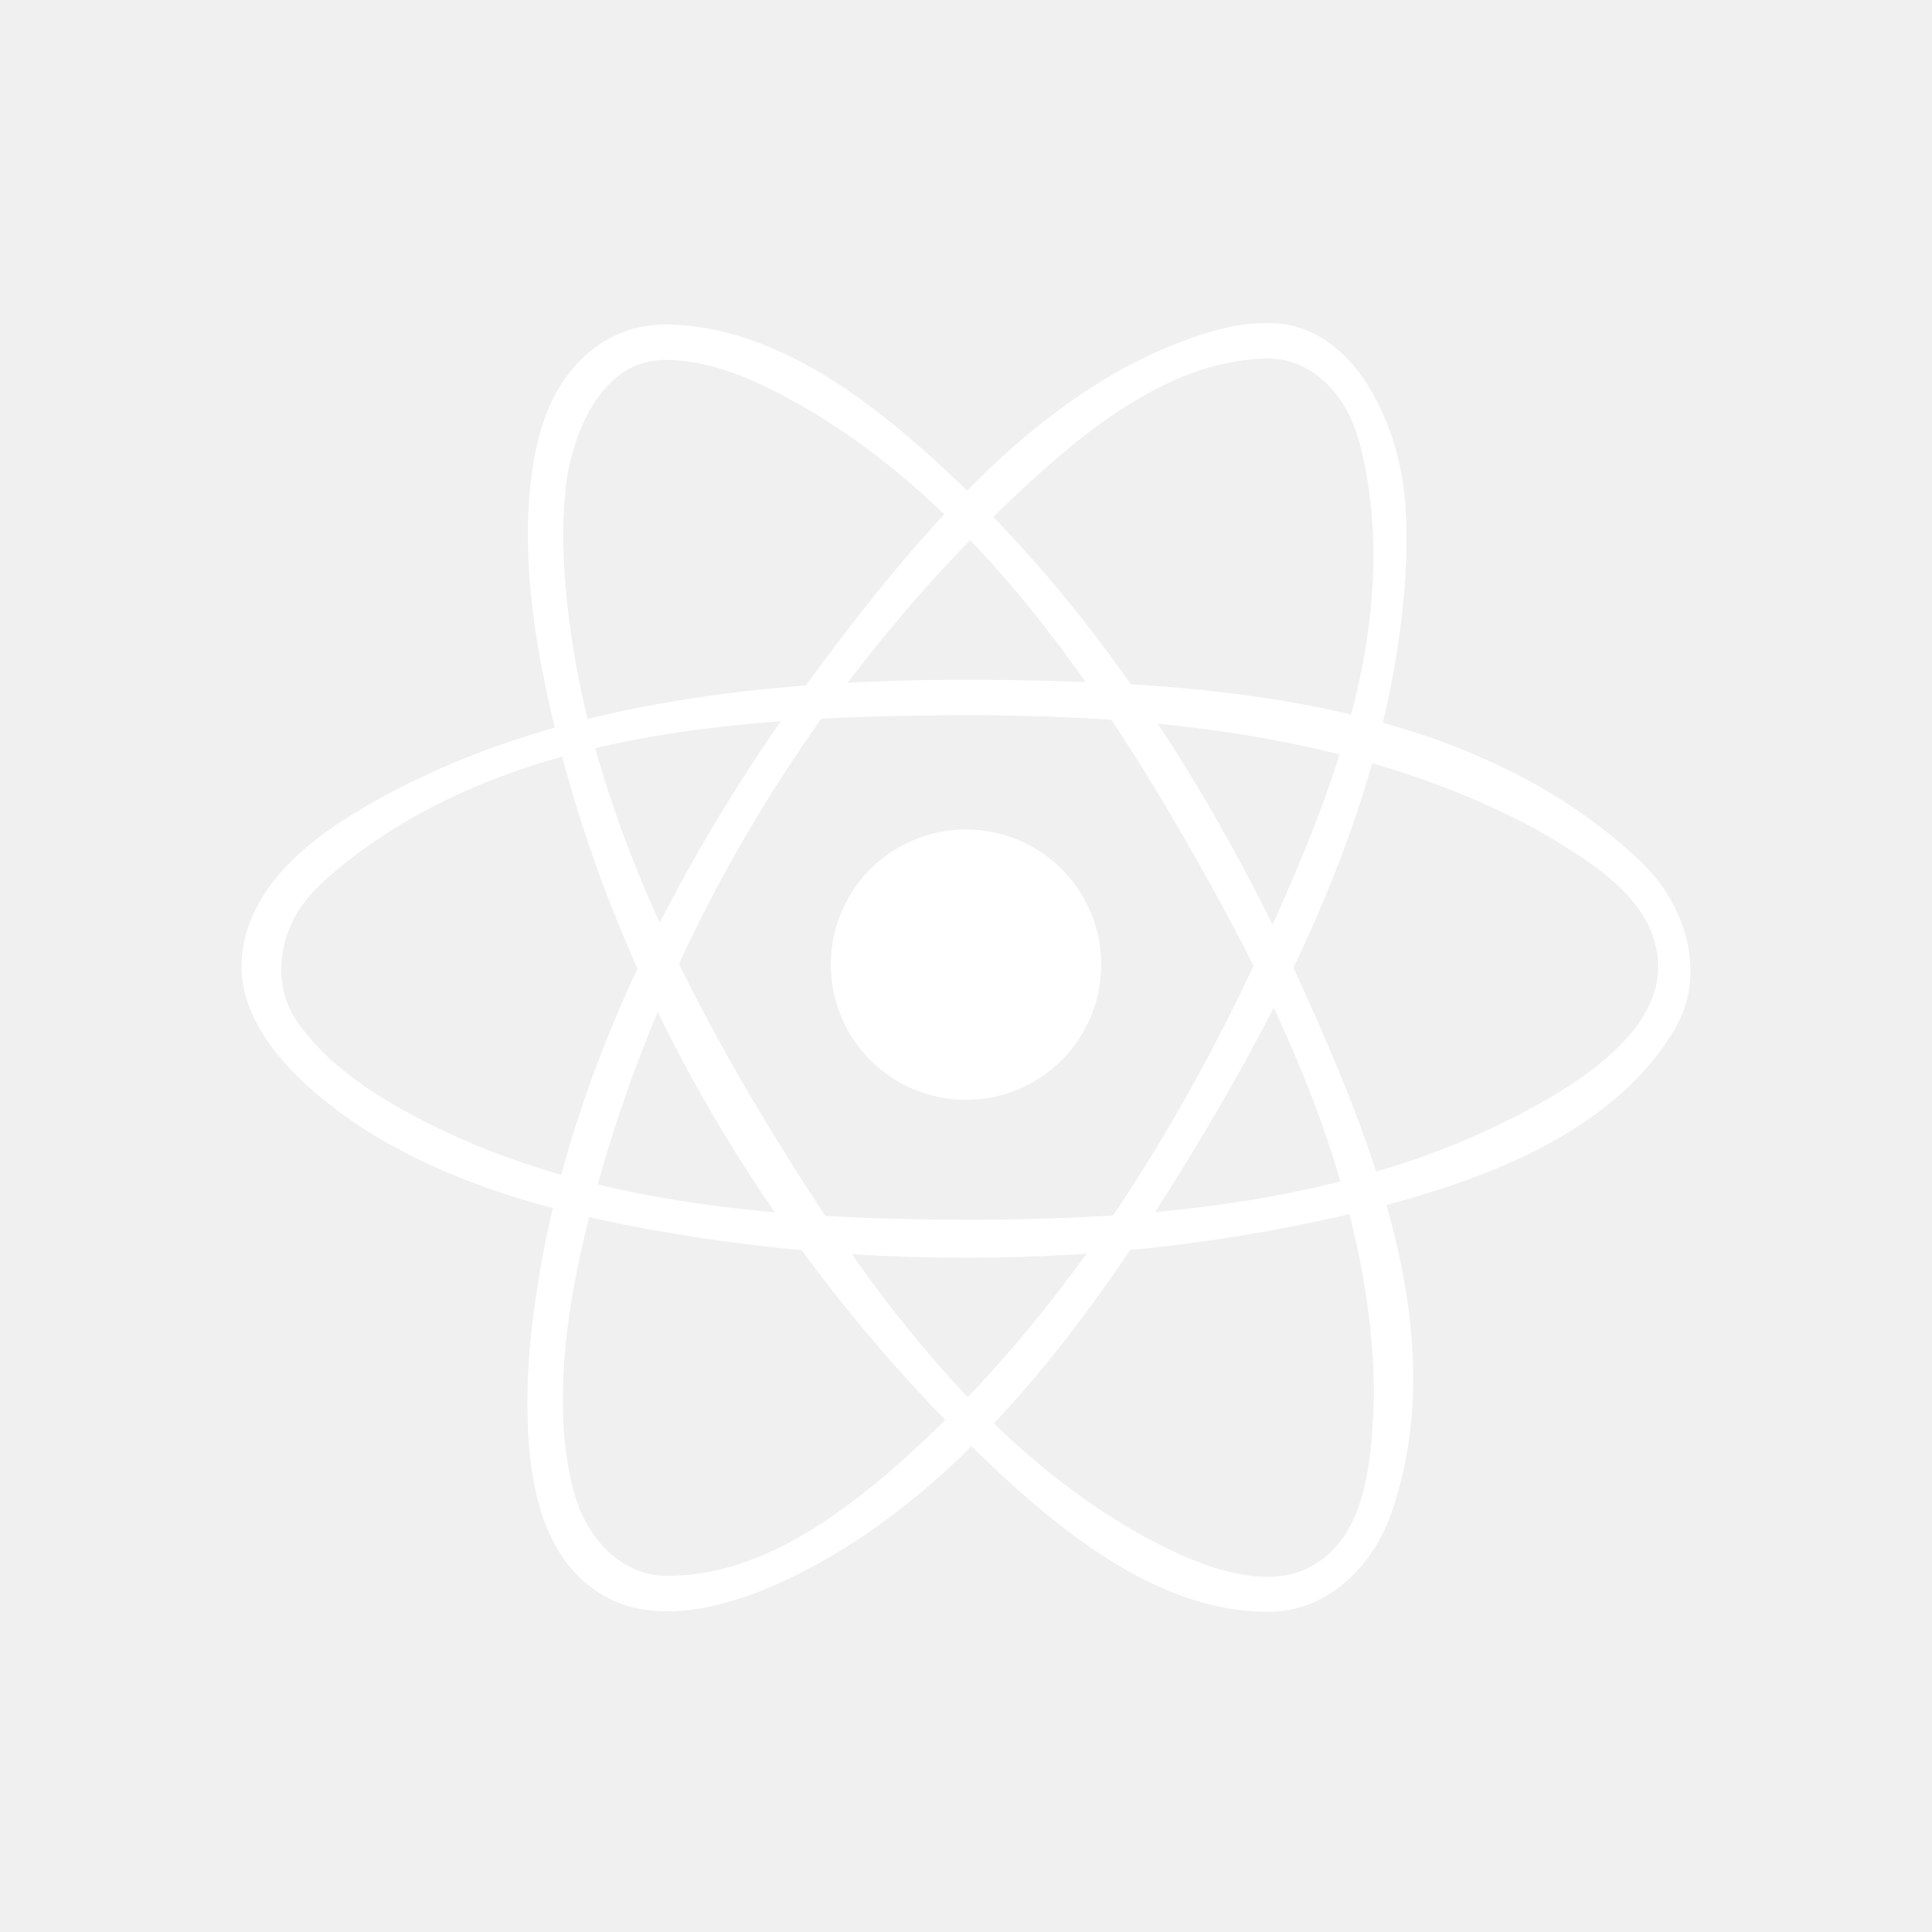
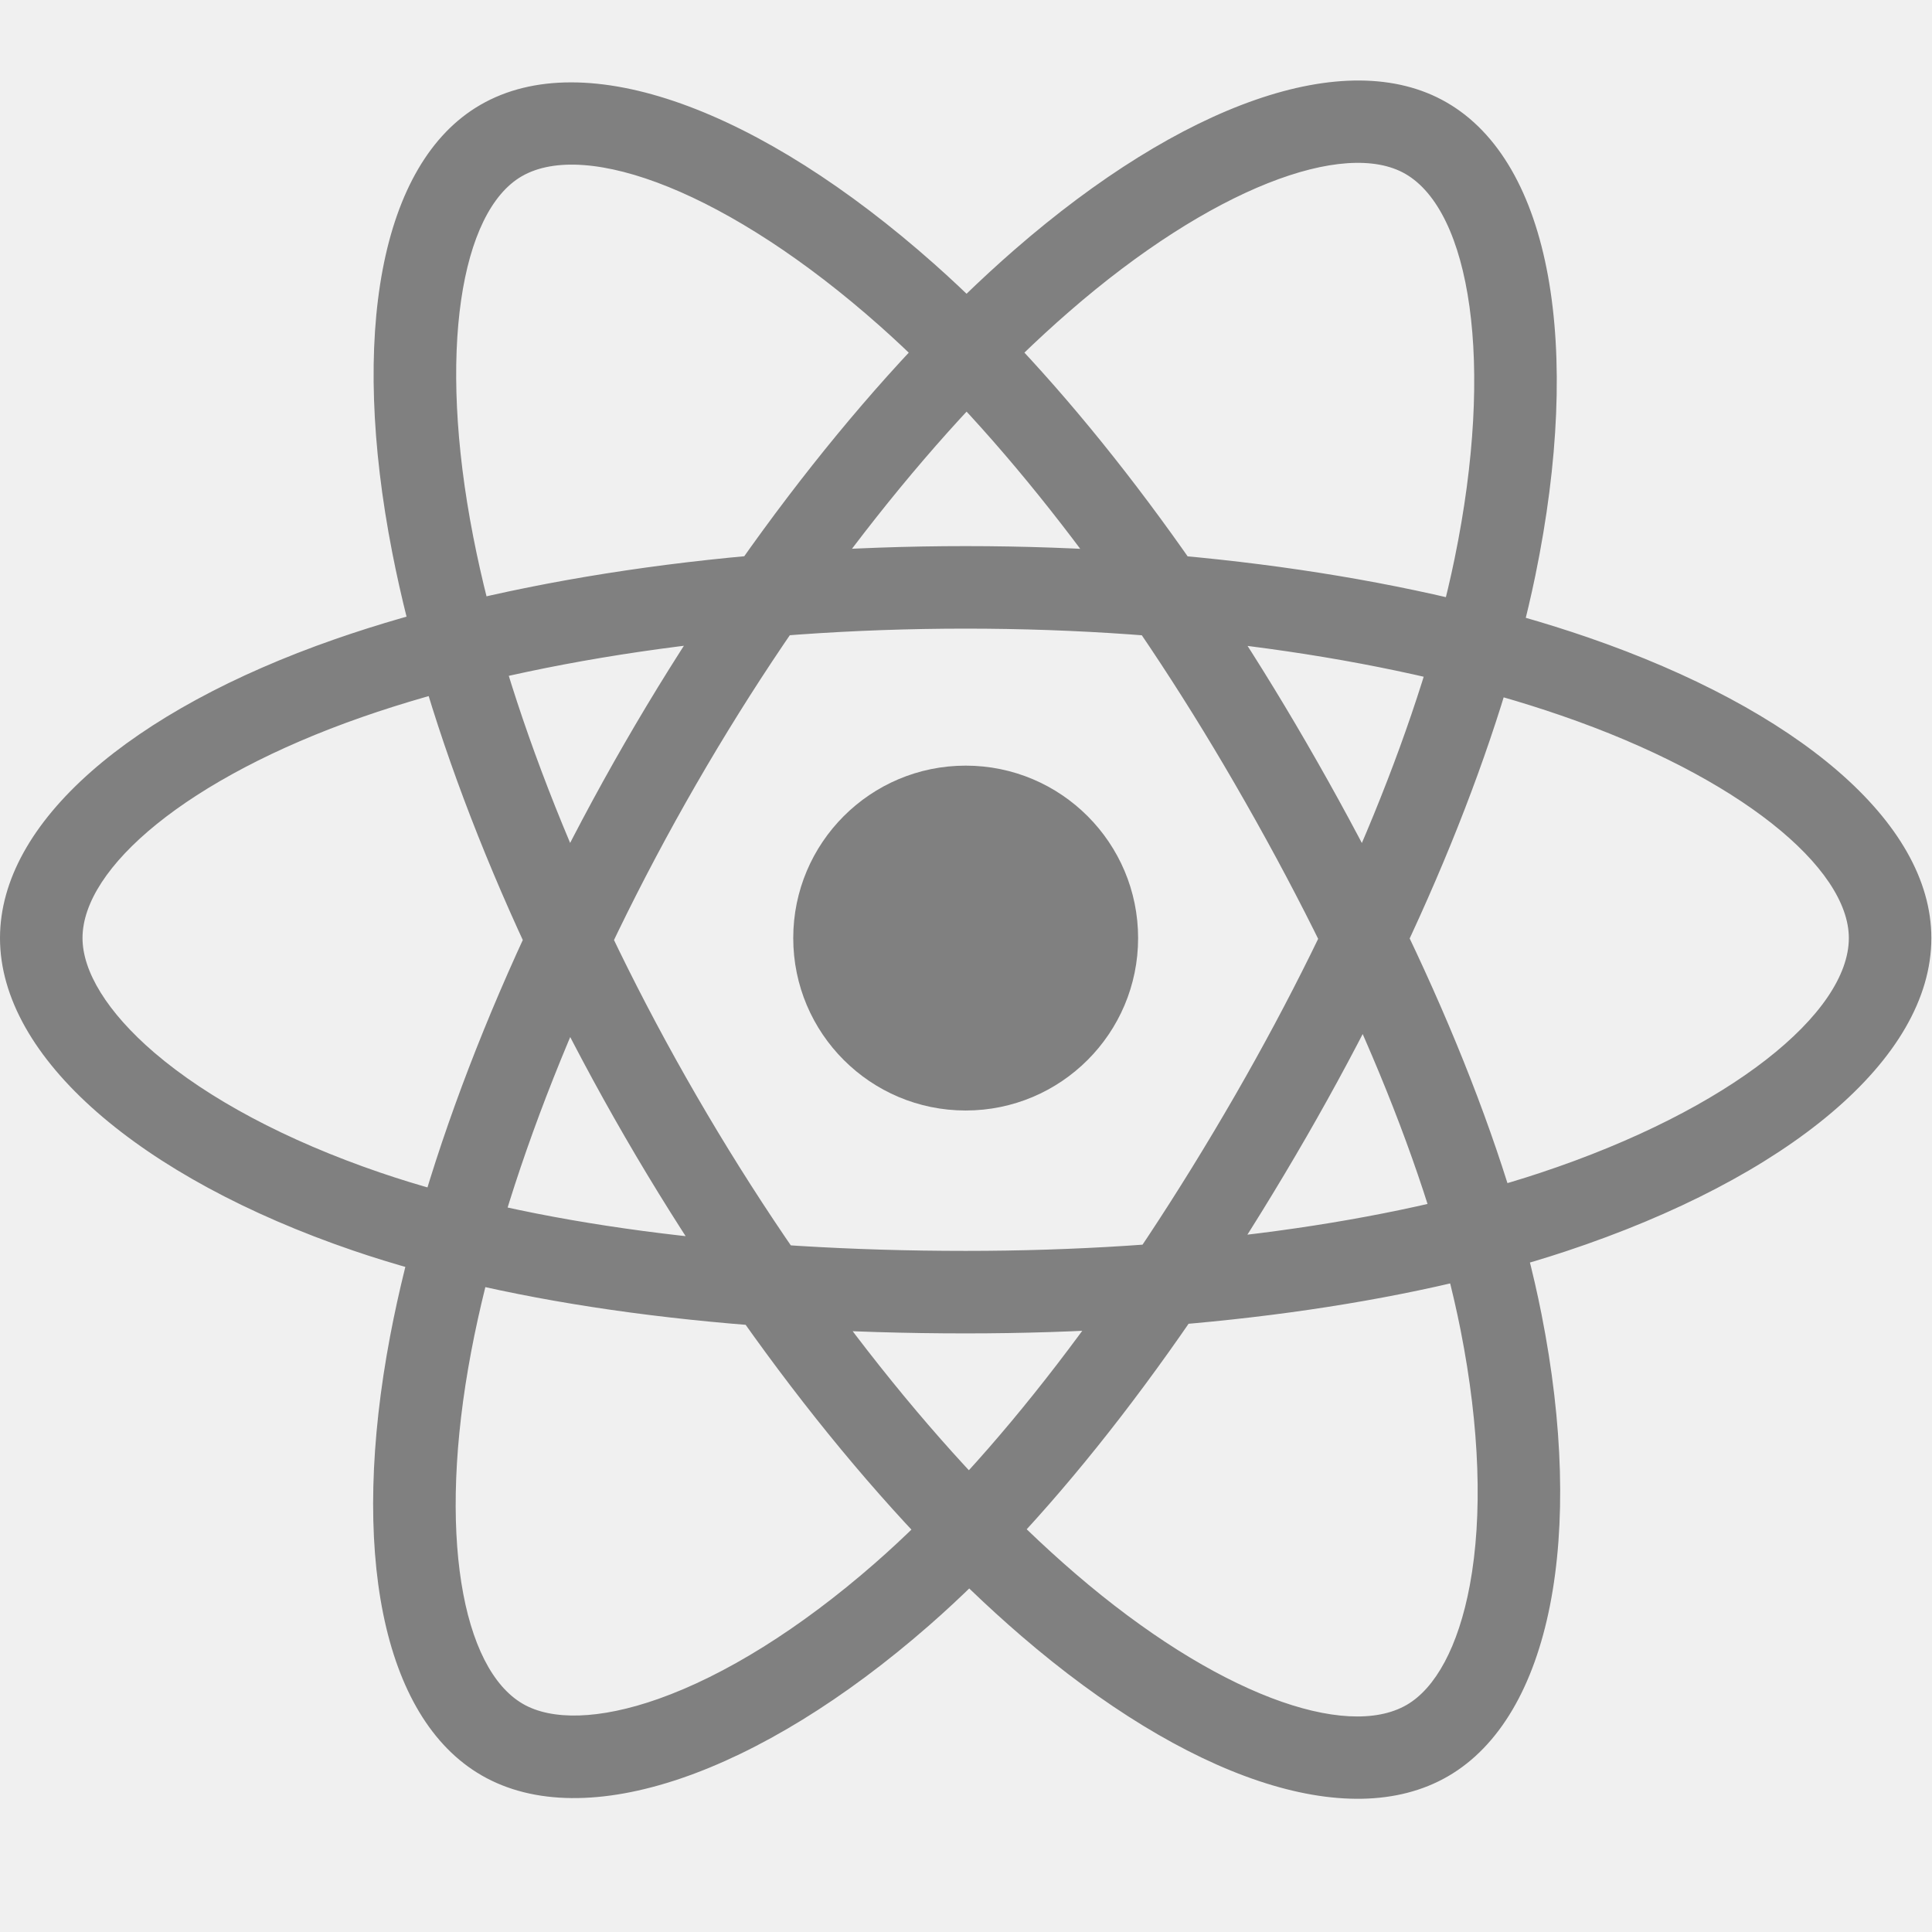
- <svg xmlns="http://www.w3.org/2000/svg" width="800px" height="800px" viewBox="0 0 64 64" version="1.1" xml:space="preserve" style="fill-rule:evenodd;clip-rule:evenodd;stroke-linejoin:round;stroke-miterlimit:2;">
-   <rect id="Icons" x="-1088" y="-64" width="1280" height="800" style="fill:none;" />
-   <g id="Icons1">
-     <g id="Strike">
- 
- </g>
-     <g id="H1">
- 
- </g>
-     <g id="H2">
- 
- </g>
-     <g id="H3">
- 
- </g>
-     <g id="list-ul">
- 
- </g>
-     <g id="hamburger-1">
- 
- </g>
-     <g id="hamburger-2">
- 
- </g>
-     <g id="list-ol">
- 
- </g>
-     <g id="list-task">
- 
- </g>
-     <g id="trash">
- 
- </g>
-     <g id="vertical-menu">
- 
- </g>
-     <g id="horizontal-menu">
- 
- </g>
-     <g id="sidebar-2">
- 
- </g>
-     <g id="Pen">
- 
- </g>
-     <g id="Pen1">
- 
- </g>
-     <g id="clock">
- 
- </g>
-     <g id="external-link">
- 
- </g>
-     <g id="hr">
- 
- </g>
-     <g id="info">
- 
- </g>
-     <g id="warning">
- 
- </g>
-     <g id="plus-circle">
- 
- </g>
-     <g id="minus-circle">
- 
- </g>
-     <g id="vue">
- 
- </g>
-     <g id="cog">
- 
- </g>
-     <g id="logo">
- 
- </g>
-     <g id="radio-check">
- 
- </g>
-     <g id="eye-slash">
- 
- </g>
-     <g id="eye">
- 
- </g>
-     <g id="toggle-off">
- 
- </g>
-     <g id="shredder">
- 
- </g>
-     <g id="spinner--loading--dots-">
- 
- </g>
-     <g id="react">
-       <circle cx="32.001" cy="31.955" r="4.478" style="fill:#fff;" />
-       <path d="M32.33,22.516c7.635,0.052 15.965,0.609 21.683,5.708c0.168,0.15 0.33,0.306 0.488,0.467c1.349,1.375 2.054,3.595 0.965,5.422c-2.234,3.751 -7.23,5.387 -12.067,6.394c-7.234,1.506 -14.798,1.518 -22.029,0.192c-4.161,-0.764 -8.416,-2.103 -11.373,-4.904c-1.151,-1.09 -2.135,-2.524 -1.981,-4.12c0.25,-2.582 2.727,-4.239 4.812,-5.361c5.791,-3.116 12.847,-3.813 19.502,-3.798Zm-0.554,1.173c-7.224,0.049 -15.043,0.51 -20.621,5.129c-0.195,0.161 -0.383,0.33 -0.564,0.507c-0.117,0.114 -0.23,0.233 -0.339,0.355c-0.979,1.1 -1.316,2.867 -0.392,4.188c0.93,1.329 2.342,2.288 3.796,3.07c5.438,2.924 11.864,3.443 18.129,3.465c6.343,0.023 12.884,-0.555 18.487,-3.452c2.232,-1.155 4.744,-2.851 4.655,-5.035c-0.082,-2.004 -2.036,-3.242 -3.499,-4.126c-0.396,-0.239 -0.803,-0.46 -1.216,-0.668c-5.562,-2.787 -12.08,-3.447 -18.436,-3.433Z" style="fill:#fff;" />
-       <path d="M42.115,10.703c2.793,0.071 4.24,3.429 4.431,5.909c0.038,0.493 0.052,0.988 0.046,1.483c-0.006,0.536 -0.035,1.072 -0.082,1.606c-0.589,6.612 -3.608,12.909 -7.163,18.724c-3.477,5.688 -7.717,11.36 -13.485,13.996c-1.907,0.872 -4.175,1.41 -5.863,0.437c-2.314,-1.333 -2.567,-4.451 -2.524,-6.816c0.011,-0.581 0.049,-1.162 0.109,-1.741c0.889,-8.56 5.228,-16.669 10.658,-23.655c3.168,-4.076 6.937,-8.119 11.632,-9.583c0.739,-0.231 1.326,-0.371 2.241,-0.36Zm-0.134,1.172c-3.279,0.052 -6.223,2.482 -8.83,5.007c-6.854,6.637 -11.905,15.464 -13.937,24.721c-0.157,0.717 -0.289,1.439 -0.386,2.166c-0.075,0.563 -0.13,1.129 -0.159,1.697c-0.023,0.452 -0.031,0.905 -0.017,1.358c0.01,0.354 0.033,0.708 0.072,1.06c0.029,0.269 0.068,0.537 0.117,0.803c0.037,0.197 0.08,0.393 0.13,0.588c0.041,0.158 0.087,0.315 0.139,0.471c0.409,1.233 1.463,2.411 2.878,2.45c3.301,0.09 6.409,-2.317 9.096,-4.933c4.717,-4.591 8.232,-10.36 10.978,-16.424c2.216,-4.896 4.243,-10.218 3.111,-15.607c-0.043,-0.204 -0.093,-0.406 -0.15,-0.606c-0.047,-0.163 -0.1,-0.324 -0.158,-0.483c-0.44,-1.199 -1.475,-2.271 -2.884,-2.268Z" style="fill:#fff;" />
-       <path d="M22.109,10.747c3.564,0.069 6.765,2.488 9.607,5.197c5.186,4.943 9.011,11.231 11.913,17.849c2.248,5.127 4.316,10.882 2.478,16.292c-0.579,1.705 -2.044,3.265 -3.997,3.305c-3.581,0.072 -6.9,-2.532 -9.78,-5.335c-7.225,-7.034 -12.589,-16.32 -14.427,-26.168c-0.132,-0.704 -0.237,-1.414 -0.309,-2.127c-0.059,-0.582 -0.096,-1.167 -0.106,-1.752c-0.008,-0.472 0.002,-0.944 0.035,-1.414c0.022,-0.314 0.054,-0.626 0.097,-0.937c0.041,-0.292 0.093,-0.583 0.158,-0.871c0.043,-0.191 0.091,-0.38 0.146,-0.568c0.539,-1.843 1.941,-3.485 4.185,-3.471Zm-0.135,1.173c-2.087,0.046 -3.042,2.507 -3.234,4.234c-0.039,0.354 -0.063,0.711 -0.074,1.068c-0.014,0.456 -0.008,0.913 0.015,1.369c0.328,6.599 3.278,12.979 6.838,18.821c3.352,5.5 7.4,10.978 12.968,13.794c1.608,0.813 3.562,1.452 4.951,0.684c1.742,-0.964 1.956,-3.261 2.049,-4.973c0.025,-0.466 0.028,-0.934 0.013,-1.401c-0.018,-0.586 -0.064,-1.171 -0.133,-1.753c-0.642,-5.437 -3.05,-10.582 -5.816,-15.444c-3.442,-6.048 -7.659,-12.076 -13.627,-15.225c-1.236,-0.652 -2.574,-1.185 -3.95,-1.174Z" style="fill:#fff;" />
-     </g>
-     <g id="check-selected">
- 
- </g>
-     <g id="turn-off">
- 
- </g>
-     <g id="code-block">
- 
- </g>
-     <g id="user">
- 
- </g>
-     <g id="coffee-bean">
- 
- </g>
-     <g id="coffee-beans">
-       <g id="coffee-bean1">
- 
- </g>
-     </g>
-     <g id="coffee-bean-filled">
- 
- </g>
-     <g id="coffee-beans-filled">
-       <g id="coffee-bean2">
- 
- </g>
-     </g>
-     <g id="clipboard">
- 
- </g>
-     <g id="clipboard-paste">
- 
- </g>
-     <g id="clipboard-copy">
- 
- </g>
-     <g id="Layer1">
- 
- </g>
+ <svg xmlns="http://www.w3.org/2000/svg" width="800px" height="800px" viewBox="0 0 24 24">
+   <g fill="#11111180" fill-rule="evenodd">
+     <circle cx="11.996" cy="11.653" r="2.142" />
+     <path fill-rule="nonzero" d="M11.996,7.809 C14.764,7.809 17.393,8.199 19.392,8.888 C21.612,9.652 22.967,10.782 22.967,11.653 C22.967,12.58 21.504,13.784 19.129,14.571 C17.239,15.197 14.709,15.539 11.996,15.539 C9.145,15.539 6.587,15.204 4.719,14.565 C3.549,14.165 2.583,13.646 1.92,13.079 C1.325,12.569 1.025,12.063 1.025,11.653 C1.025,10.779 2.327,9.665 4.5,8.907 C6.499,8.21 9.193,7.809 11.996,7.809 L11.996,7.809 L11.996,7.809 L11.996,7.809 L11.996,7.809 M11.996,6.784 C9.084,6.784 6.278,7.202 4.162,7.94 C1.622,8.825 0,10.213 0,11.653 C0,13.139 1.741,14.631 4.387,15.535 C6.376,16.215 9.041,16.564 11.996,16.564 C14.812,16.564 17.447,16.208 19.452,15.544 C22.202,14.632 23.992,13.159 23.992,11.653 C23.992,10.208 22.317,8.811 19.726,7.918 C17.613,7.191 14.872,6.784 11.996,6.784 L11.996,6.784 L11.996,6.784 L11.996,6.784 L11.996,6.784 M8.648,9.743 C10.031,7.345 11.682,5.263 13.277,3.875 C15.048,2.333 16.704,1.725 17.458,2.16 C18.261,2.623 18.574,4.491 18.069,6.942 C17.667,8.892 16.699,11.254 15.344,13.605 C13.92,16.074 12.352,18.123 10.865,19.422 C9.934,20.236 9.001,20.813 8.179,21.104 C7.441,21.365 6.852,21.372 6.497,21.167 C5.74,20.731 5.425,19.046 5.854,16.786 C6.249,14.705 7.248,12.171 8.648,9.743 L8.648,9.743 L8.648,9.743 L8.648,9.743 L8.648,9.743 M7.76,9.231 C6.305,11.753 5.265,14.393 4.847,16.594 C4.346,19.237 4.737,21.336 5.984,22.055 C7.273,22.798 9.434,22.034 11.539,20.194 C13.122,18.811 14.756,16.676 16.232,14.117 C17.638,11.677 18.647,9.216 19.073,7.148 C19.657,4.311 19.275,2.024 17.97,1.272 C16.718,0.55 14.672,1.302 12.604,3.101 C10.919,4.569 9.197,6.74 7.76,9.231 L7.76,9.231 L7.76,9.231 L7.76,9.231 L7.76,9.231 M8.651,13.61 C7.264,11.215 6.285,8.744 5.879,6.669 C5.428,4.364 5.727,2.626 6.481,2.19 C7.283,1.725 9.058,2.388 10.929,4.049 C12.418,5.371 13.981,7.389 15.34,9.738 C16.769,12.205 17.761,14.586 18.144,16.523 C18.384,17.736 18.418,18.833 18.259,19.69 C18.116,20.46 17.829,20.974 17.474,21.179 C16.718,21.617 15.101,21.048 13.357,19.547 C11.752,18.166 10.055,16.036 8.651,13.61 L8.651,13.61 L8.651,13.61 L8.651,13.61 L8.651,13.61 M7.764,14.124 C9.223,16.643 10.99,18.863 12.689,20.324 C14.728,22.079 16.741,22.787 17.987,22.066 C19.274,21.321 19.692,19.067 19.149,16.324 C18.741,14.263 17.708,11.781 16.227,9.224 C14.817,6.787 13.188,4.684 11.609,3.282 C9.443,1.359 7.271,0.548 5.967,1.303 C4.717,2.027 4.347,4.176 4.873,6.866 C5.302,9.059 6.323,11.635 7.764,14.124 L7.764,14.124 L7.764,14.124 L7.764,14.124 L7.764,14.124" />
  </g>
</svg>
